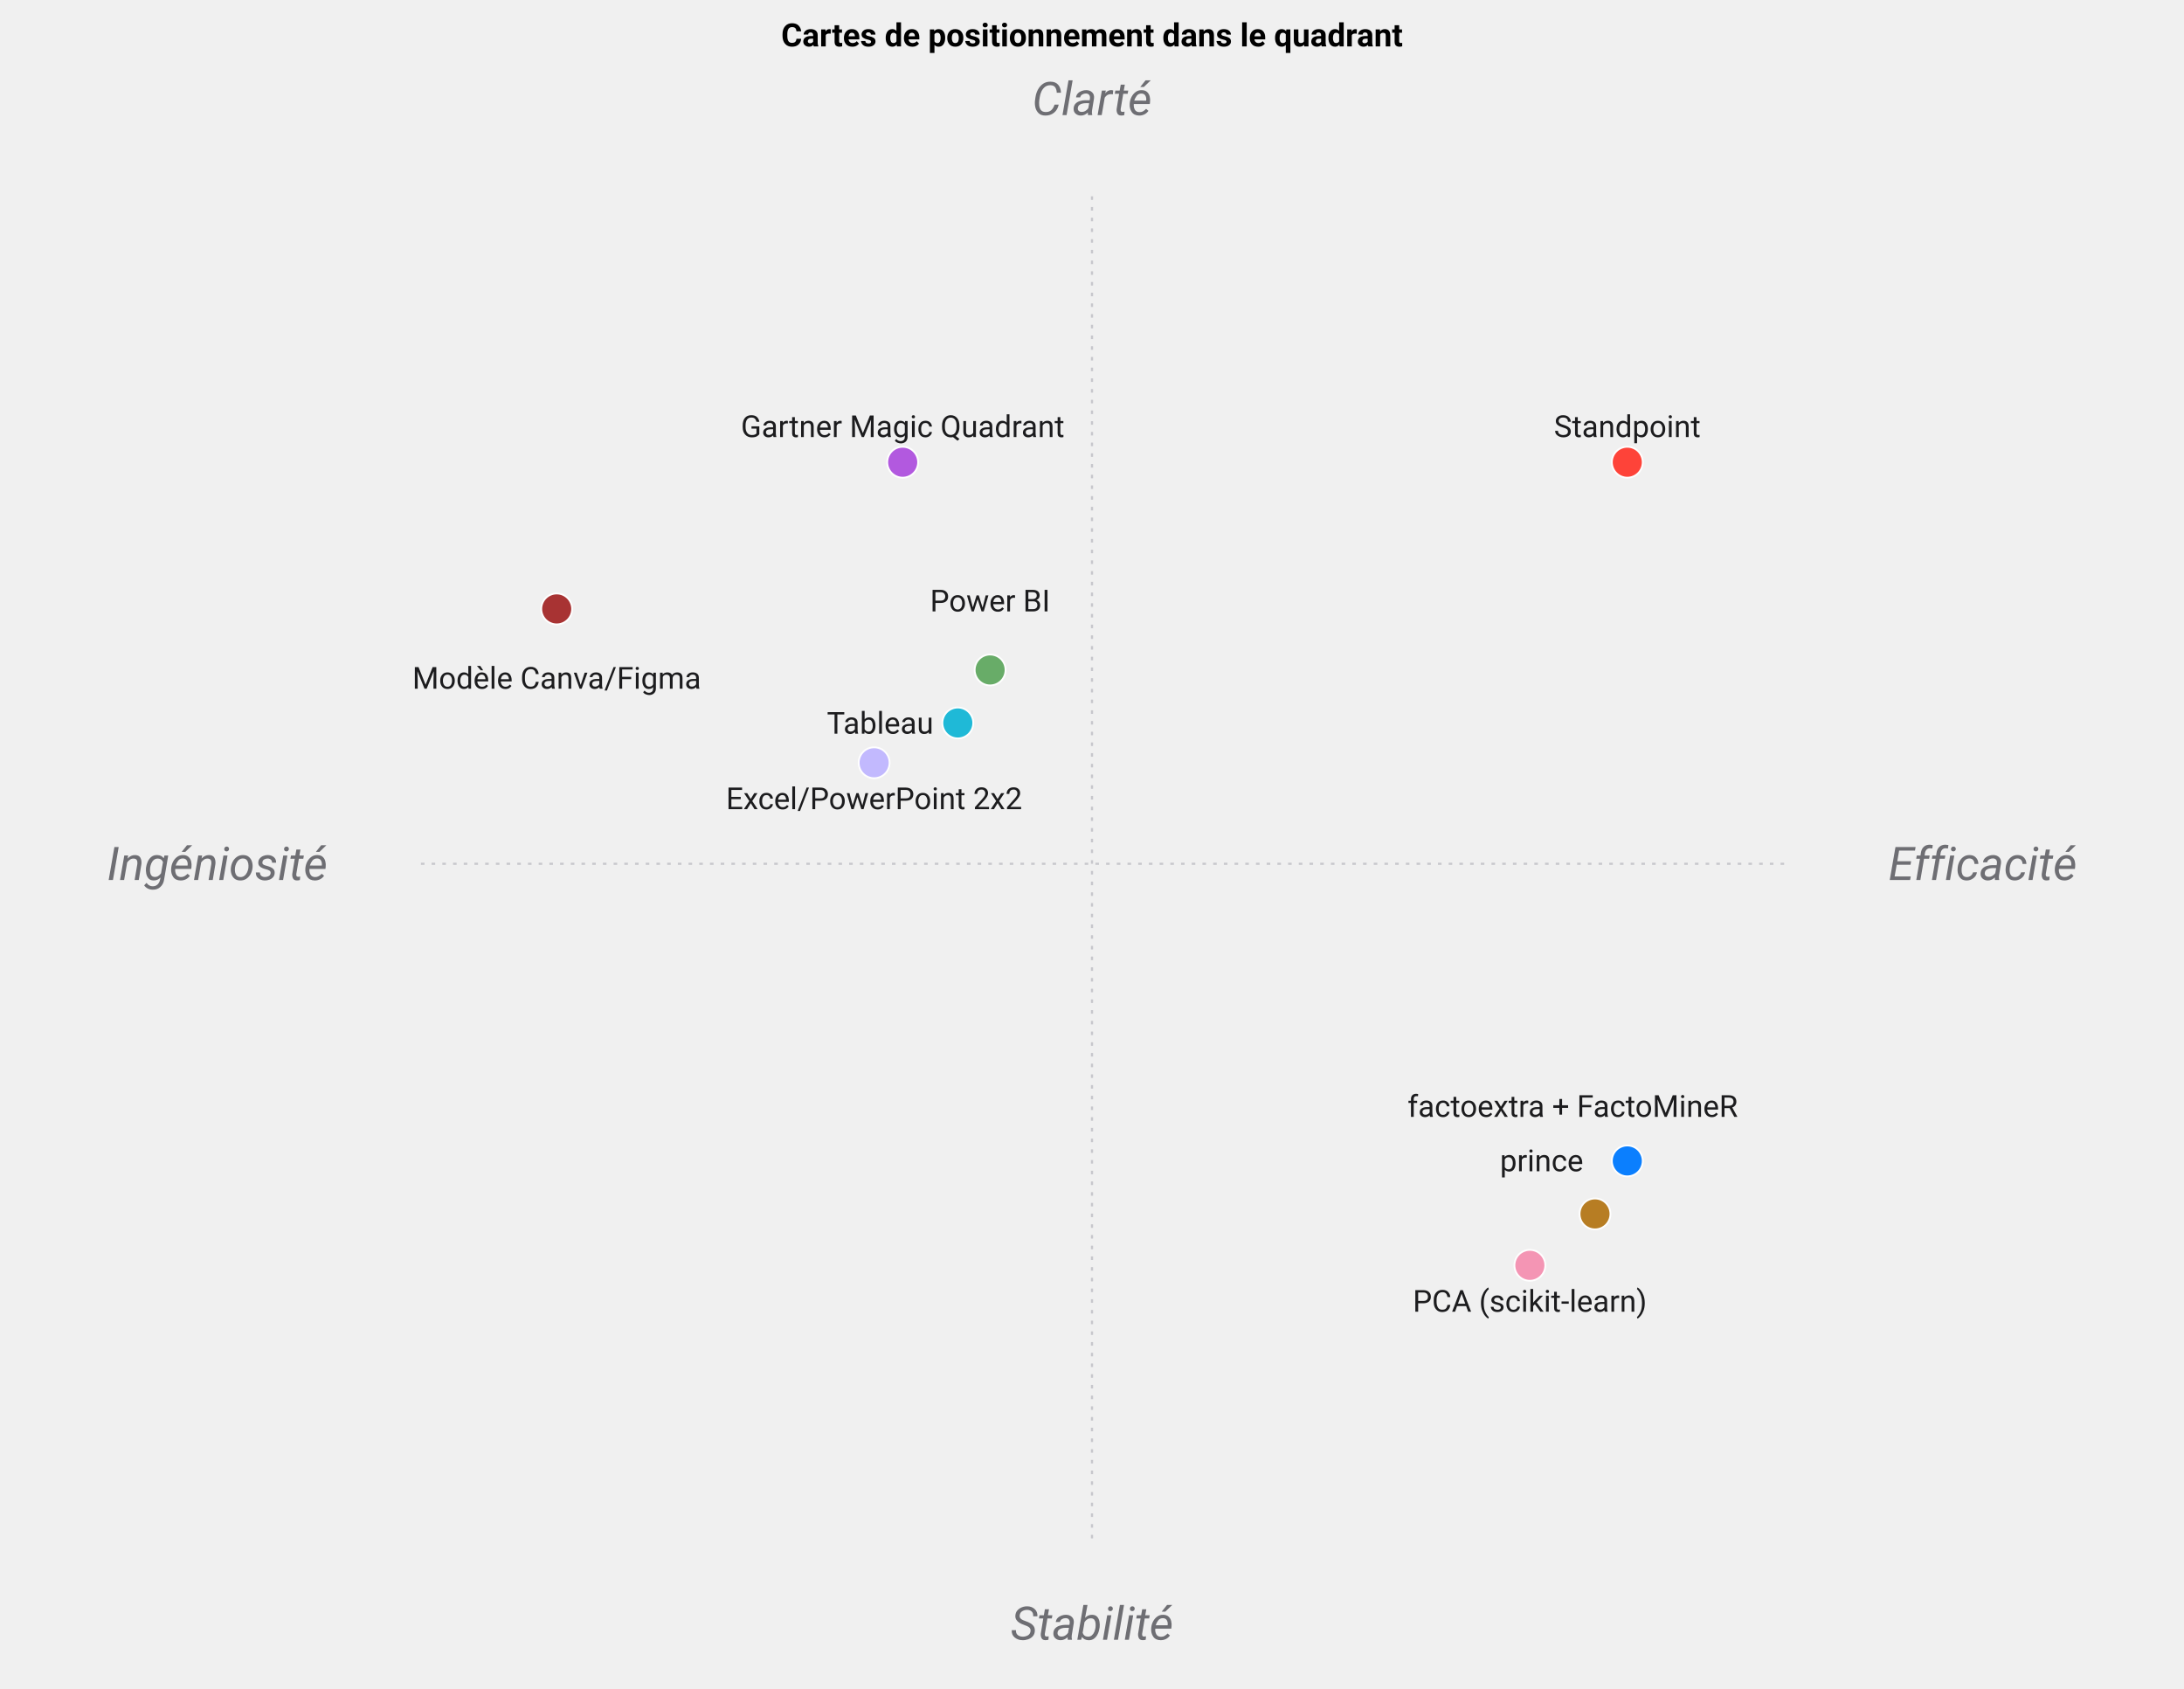
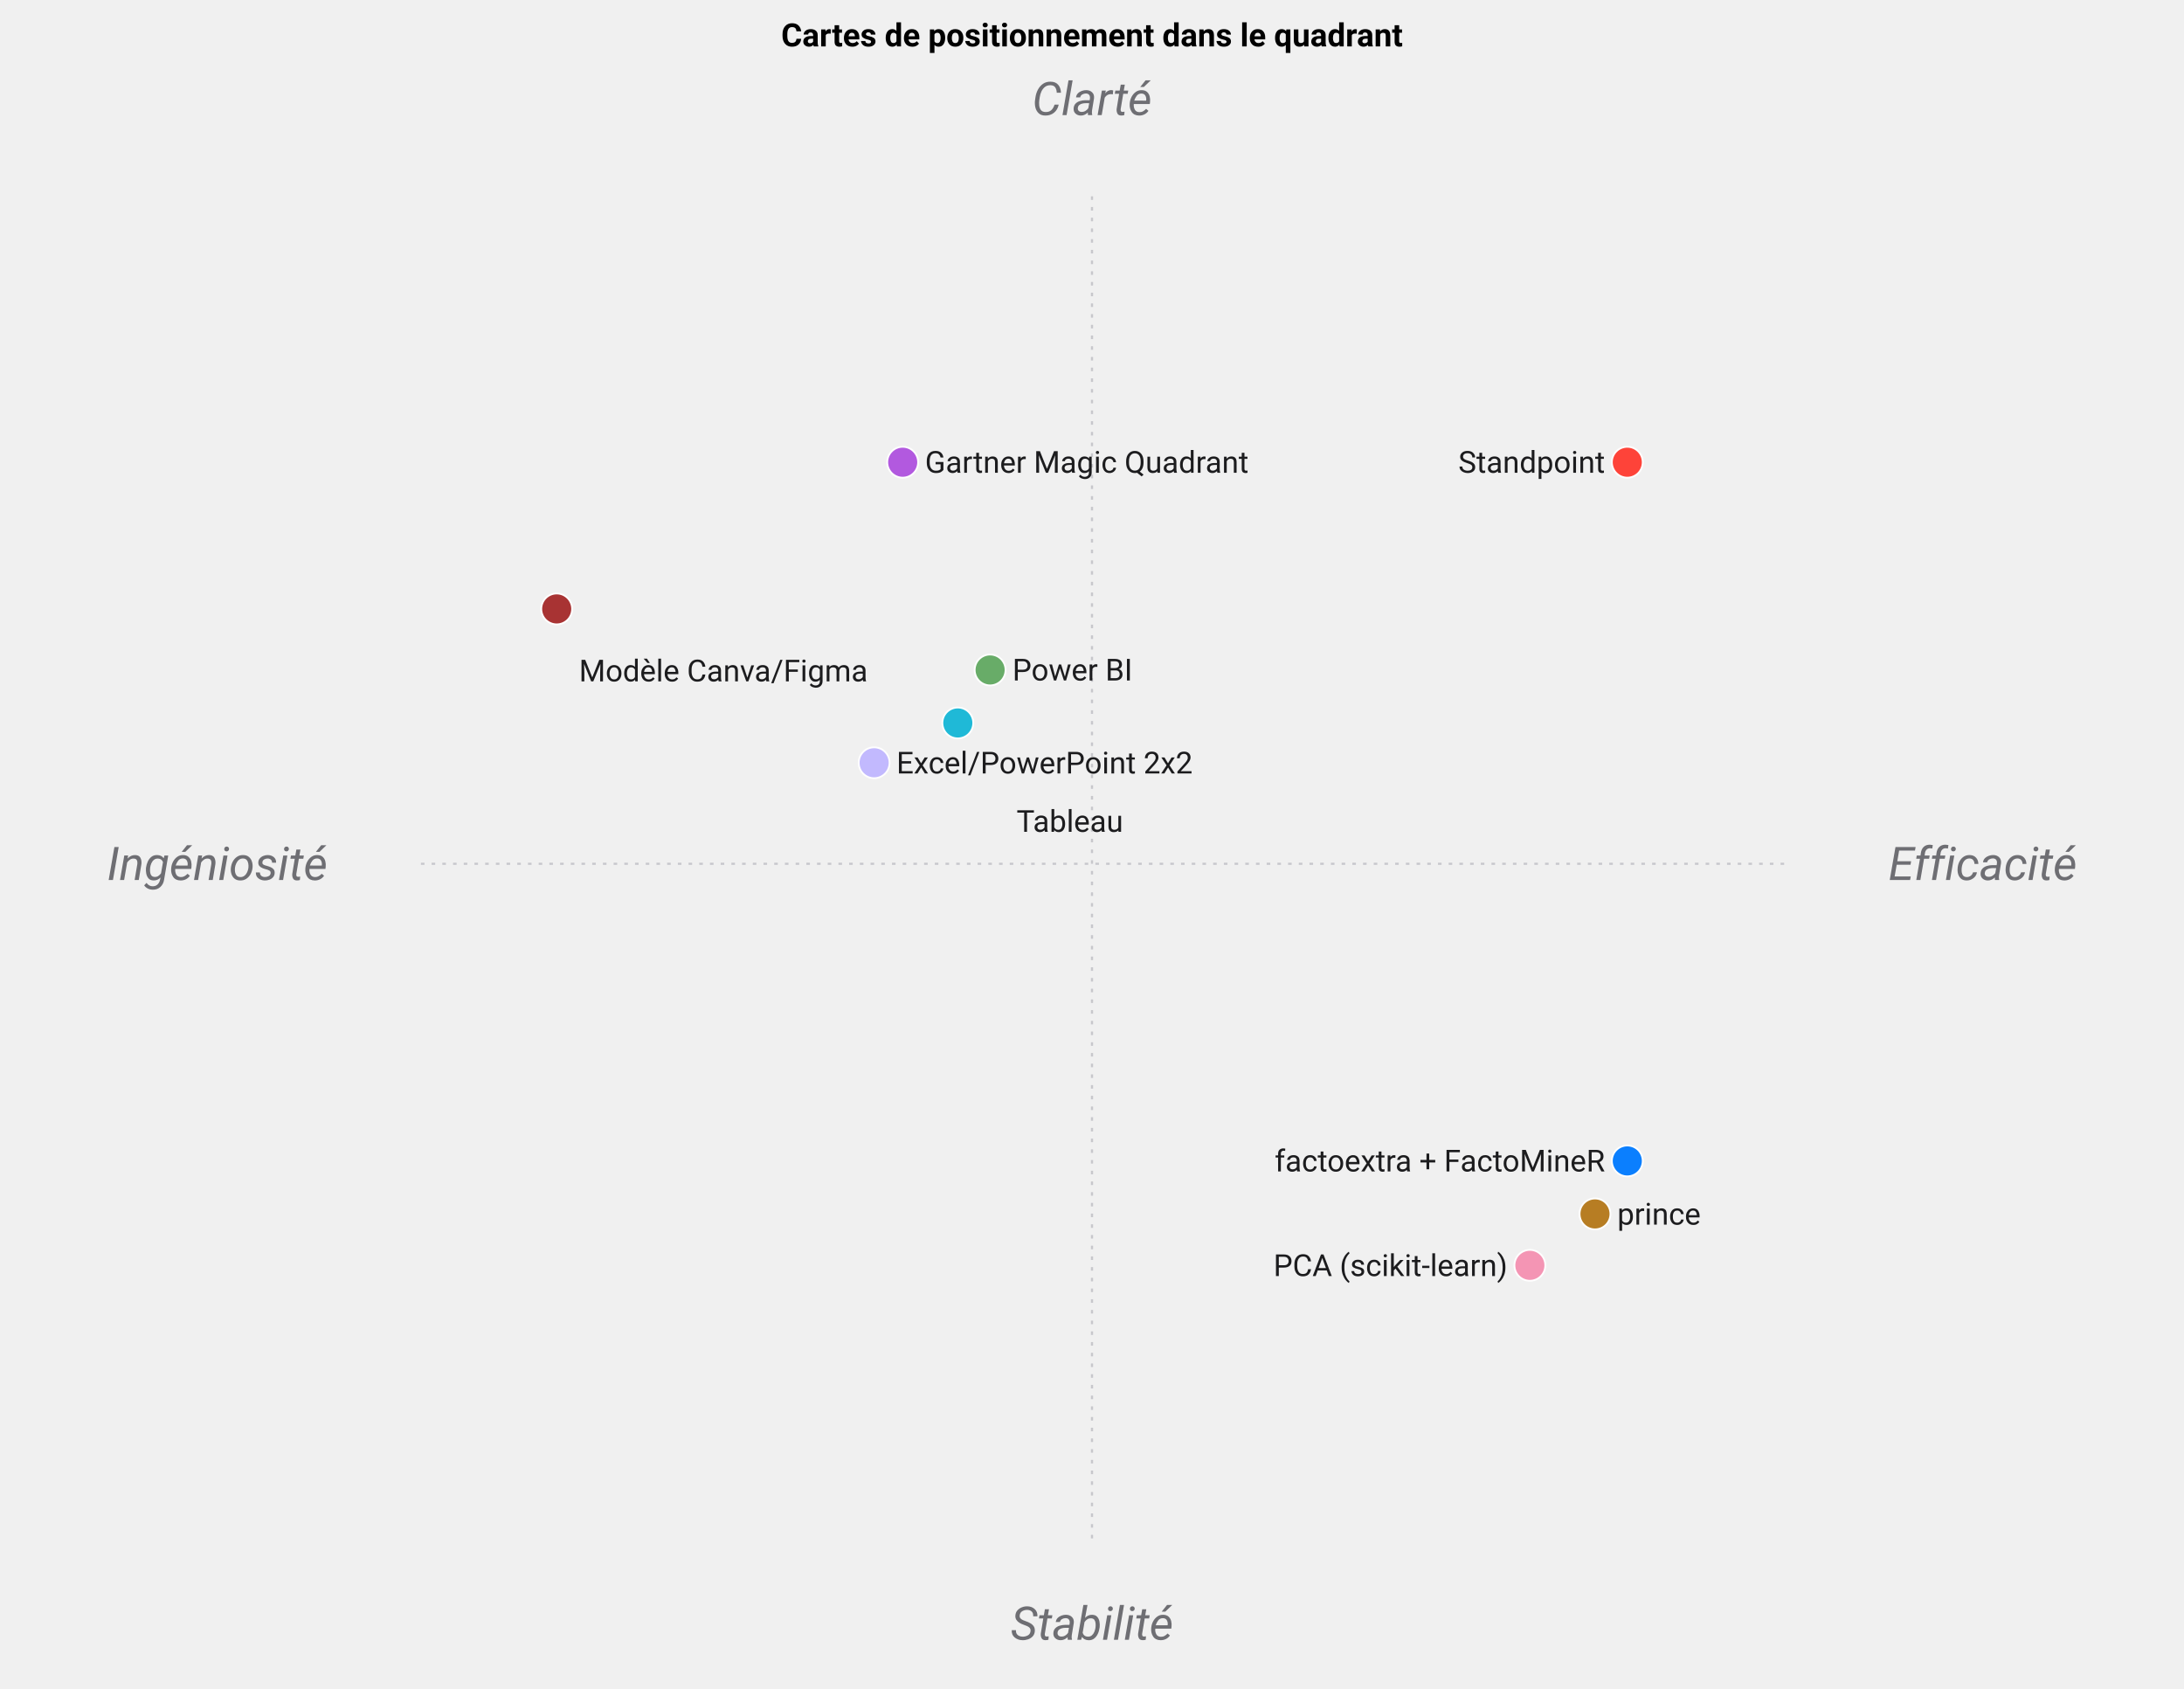
<svg xmlns="http://www.w3.org/2000/svg" width="1224" height="946" viewBox="0 0 1224 946" role="img" aria-labelledby="sp-title sp-desc" font-family="Roboto, -apple-system, Helvetica, Arial, sans-serif">
  <style>.sp-dot{cursor:pointer}.sp-dot:hover circle,.sp-dot:focus circle{stroke-width:2.4}.sp-dot:hover,.sp-dot:focus{filter:brightness(1.08);outline:none}</style>
  <line x1="235.9" y1="484.0" x2="1003.2" y2="484.0" stroke="#C7C7CC" stroke-width="1.2" stroke-dasharray="2,4" />
  <line x1="612.0" y1="862.0" x2="612.0" y2="106.0" stroke="#C7C7CC" stroke-width="1.2" stroke-dasharray="2,4" />
  <text data-pole="right" x="1164.0" y="493.1" font-size="26" font-style="italic" fill="#6E6E73" text-anchor="end">Efficacité</text>
  <text data-pole="left" x="60.0" y="493.1" font-size="26" font-style="italic" fill="#6E6E73" text-anchor="start">Ingéniosité</text>
  <text data-pole="top" x="612.0" y="64.5" font-size="26" font-style="italic" fill="#6E6E73" text-anchor="middle">Clarté</text>
  <text data-pole="bottom" x="612.0" y="918.8" font-size="26" font-style="italic" fill="#6E6E73" text-anchor="middle">Stabilité</text>
  <g class="sp-dot" tabindex="0" role="img" aria-label="Cartes de positionnement: Standpoint role: best axis1: 2.11 axis2: 1.93">
    <circle cx="912.0" cy="259.0" r="8.65" fill="#FF3B30" stroke="white" stroke-width="1" opacity="0.95" />
  </g>
-   <text x="912.0" y="244.9" font-size="17" fill="#1C1C1E" text-anchor="middle">Standpoint</text>
+   <text x="899.5" y="264.9" font-size="17" fill="#1C1C1E" text-anchor="end">Standpoint</text>
  <g class="sp-dot" tabindex="0" role="img" aria-label="Cartes de positionnement: prince role: competitor axis1: 1.98 axis2: -1.68">
    <circle cx="893.9" cy="680.2" r="8.65" fill="#B47819" stroke="white" stroke-width="1" opacity="0.95" />
  </g>
-   <text x="864.0" y="656.3" font-size="17" fill="#1C1C1E" text-anchor="middle">prince</text>
+   <text x="906.4" y="686.2" font-size="17" fill="#1C1C1E" text-anchor="start">prince</text>
  <g class="sp-dot" tabindex="0" role="img" aria-label="Cartes de positionnement: PCA (scikit-learn) role: competitor axis1: 1.73 axis2: -1.93">
    <circle cx="857.4" cy="709.0" r="8.65" fill="#F591B1" stroke="white" stroke-width="1" opacity="0.95" />
  </g>
-   <text x="857.4" y="735.0" font-size="17" fill="#1C1C1E" text-anchor="middle">PCA (scikit-learn)</text>
+   <text x="844.9" y="715.0" font-size="17" fill="#1C1C1E" text-anchor="end">PCA (scikit-learn)</text>
  <g class="sp-dot" tabindex="0" role="img" aria-label="Cartes de positionnement: factoextra + FactoMineR role: right axis1: 2.11 axis2: -1.43">
    <circle cx="912.0" cy="650.5" r="8.65" fill="#007AFF" stroke="white" stroke-width="1" opacity="0.95" />
  </g>
-   <text x="881.4" y="625.8" font-size="17" fill="#1C1C1E" text-anchor="middle">factoextra + FactoMineR</text>
+   <text x="899.5" y="656.4" font-size="17" fill="#1C1C1E" text-anchor="end">factoextra + FactoMineR</text>
  <g class="sp-dot" tabindex="0" role="img" aria-label="Cartes de positionnement: Tableau role: competitor axis1: -0.53 axis2: 0.68">
    <circle cx="536.8" cy="405.1" r="8.65" fill="#15B7D6" stroke="white" stroke-width="1" opacity="0.95" />
  </g>
-   <text x="493.3" y="411.1" font-size="17" fill="#1C1C1E" text-anchor="middle">Tableau</text>
+   <text x="569.7" y="466.1" font-size="17" fill="#1C1C1E" text-anchor="start">Tableau</text>
  <g class="sp-dot" tabindex="0" role="img" aria-label="Cartes de positionnement: Power BI role: competitor axis1: -0.40 axis2: 0.93">
    <circle cx="554.9" cy="375.4" r="8.65" fill="#62A962" stroke="white" stroke-width="1" opacity="0.95" />
  </g>
-   <text x="554.9" y="342.6" font-size="17" fill="#1C1C1E" text-anchor="middle">Power BI</text>
+   <text x="567.4" y="381.3" font-size="17" fill="#1C1C1E" text-anchor="start">Power BI</text>
  <g class="sp-dot" tabindex="0" role="img" aria-label="Cartes de positionnement: Gartner Magic Quadrant role: top axis1: -0.75 axis2: 1.93">
    <circle cx="505.9" cy="259.0" r="8.65" fill="#AF52DE" stroke="white" stroke-width="1" opacity="0.95" />
  </g>
-   <text x="505.9" y="244.9" font-size="17" fill="#1C1C1E" text-anchor="middle">Gartner Magic Quadrant</text>
+   <text x="518.4" y="264.9" font-size="17" fill="#1C1C1E" text-anchor="start">Gartner Magic Quadrant</text>
  <g class="sp-dot" tabindex="0" role="img" aria-label="Cartes de positionnement: Excel/PowerPoint 2x2 role: competitor axis1: -0.86 axis2: 0.49">
    <circle cx="489.9" cy="427.4" r="8.65" fill="#C0B7FF" stroke="white" stroke-width="1" opacity="0.95" />
  </g>
-   <text x="489.9" y="453.4" font-size="17" fill="#1C1C1E" text-anchor="middle">Excel/PowerPoint 2x2</text>
+   <text x="502.4" y="433.4" font-size="17" fill="#1C1C1E" text-anchor="start">Excel/PowerPoint 2x2</text>
  <g class="sp-dot" tabindex="0" role="img" aria-label="Cartes de positionnement: Modèle Canva/Figma role: worst axis1: -2.11 axis2: 1.23">
    <circle cx="312.0" cy="341.2" r="8.65" fill="#A52A2A" stroke="white" stroke-width="1" opacity="0.95" />
  </g>
-   <text x="312.0" y="385.9" font-size="17" fill="#1C1C1E" text-anchor="middle">Modèle Canva/Figma</text>
+   <text x="324.5" y="381.8" font-size="17" fill="#1C1C1E" text-anchor="start">Modèle Canva/Figma</text>
  <text x="612.0" y="26" font-size="18" font-weight="bold" fill="#000" text-anchor="middle">Cartes de positionnement dans le quadrant</text>
</svg>
